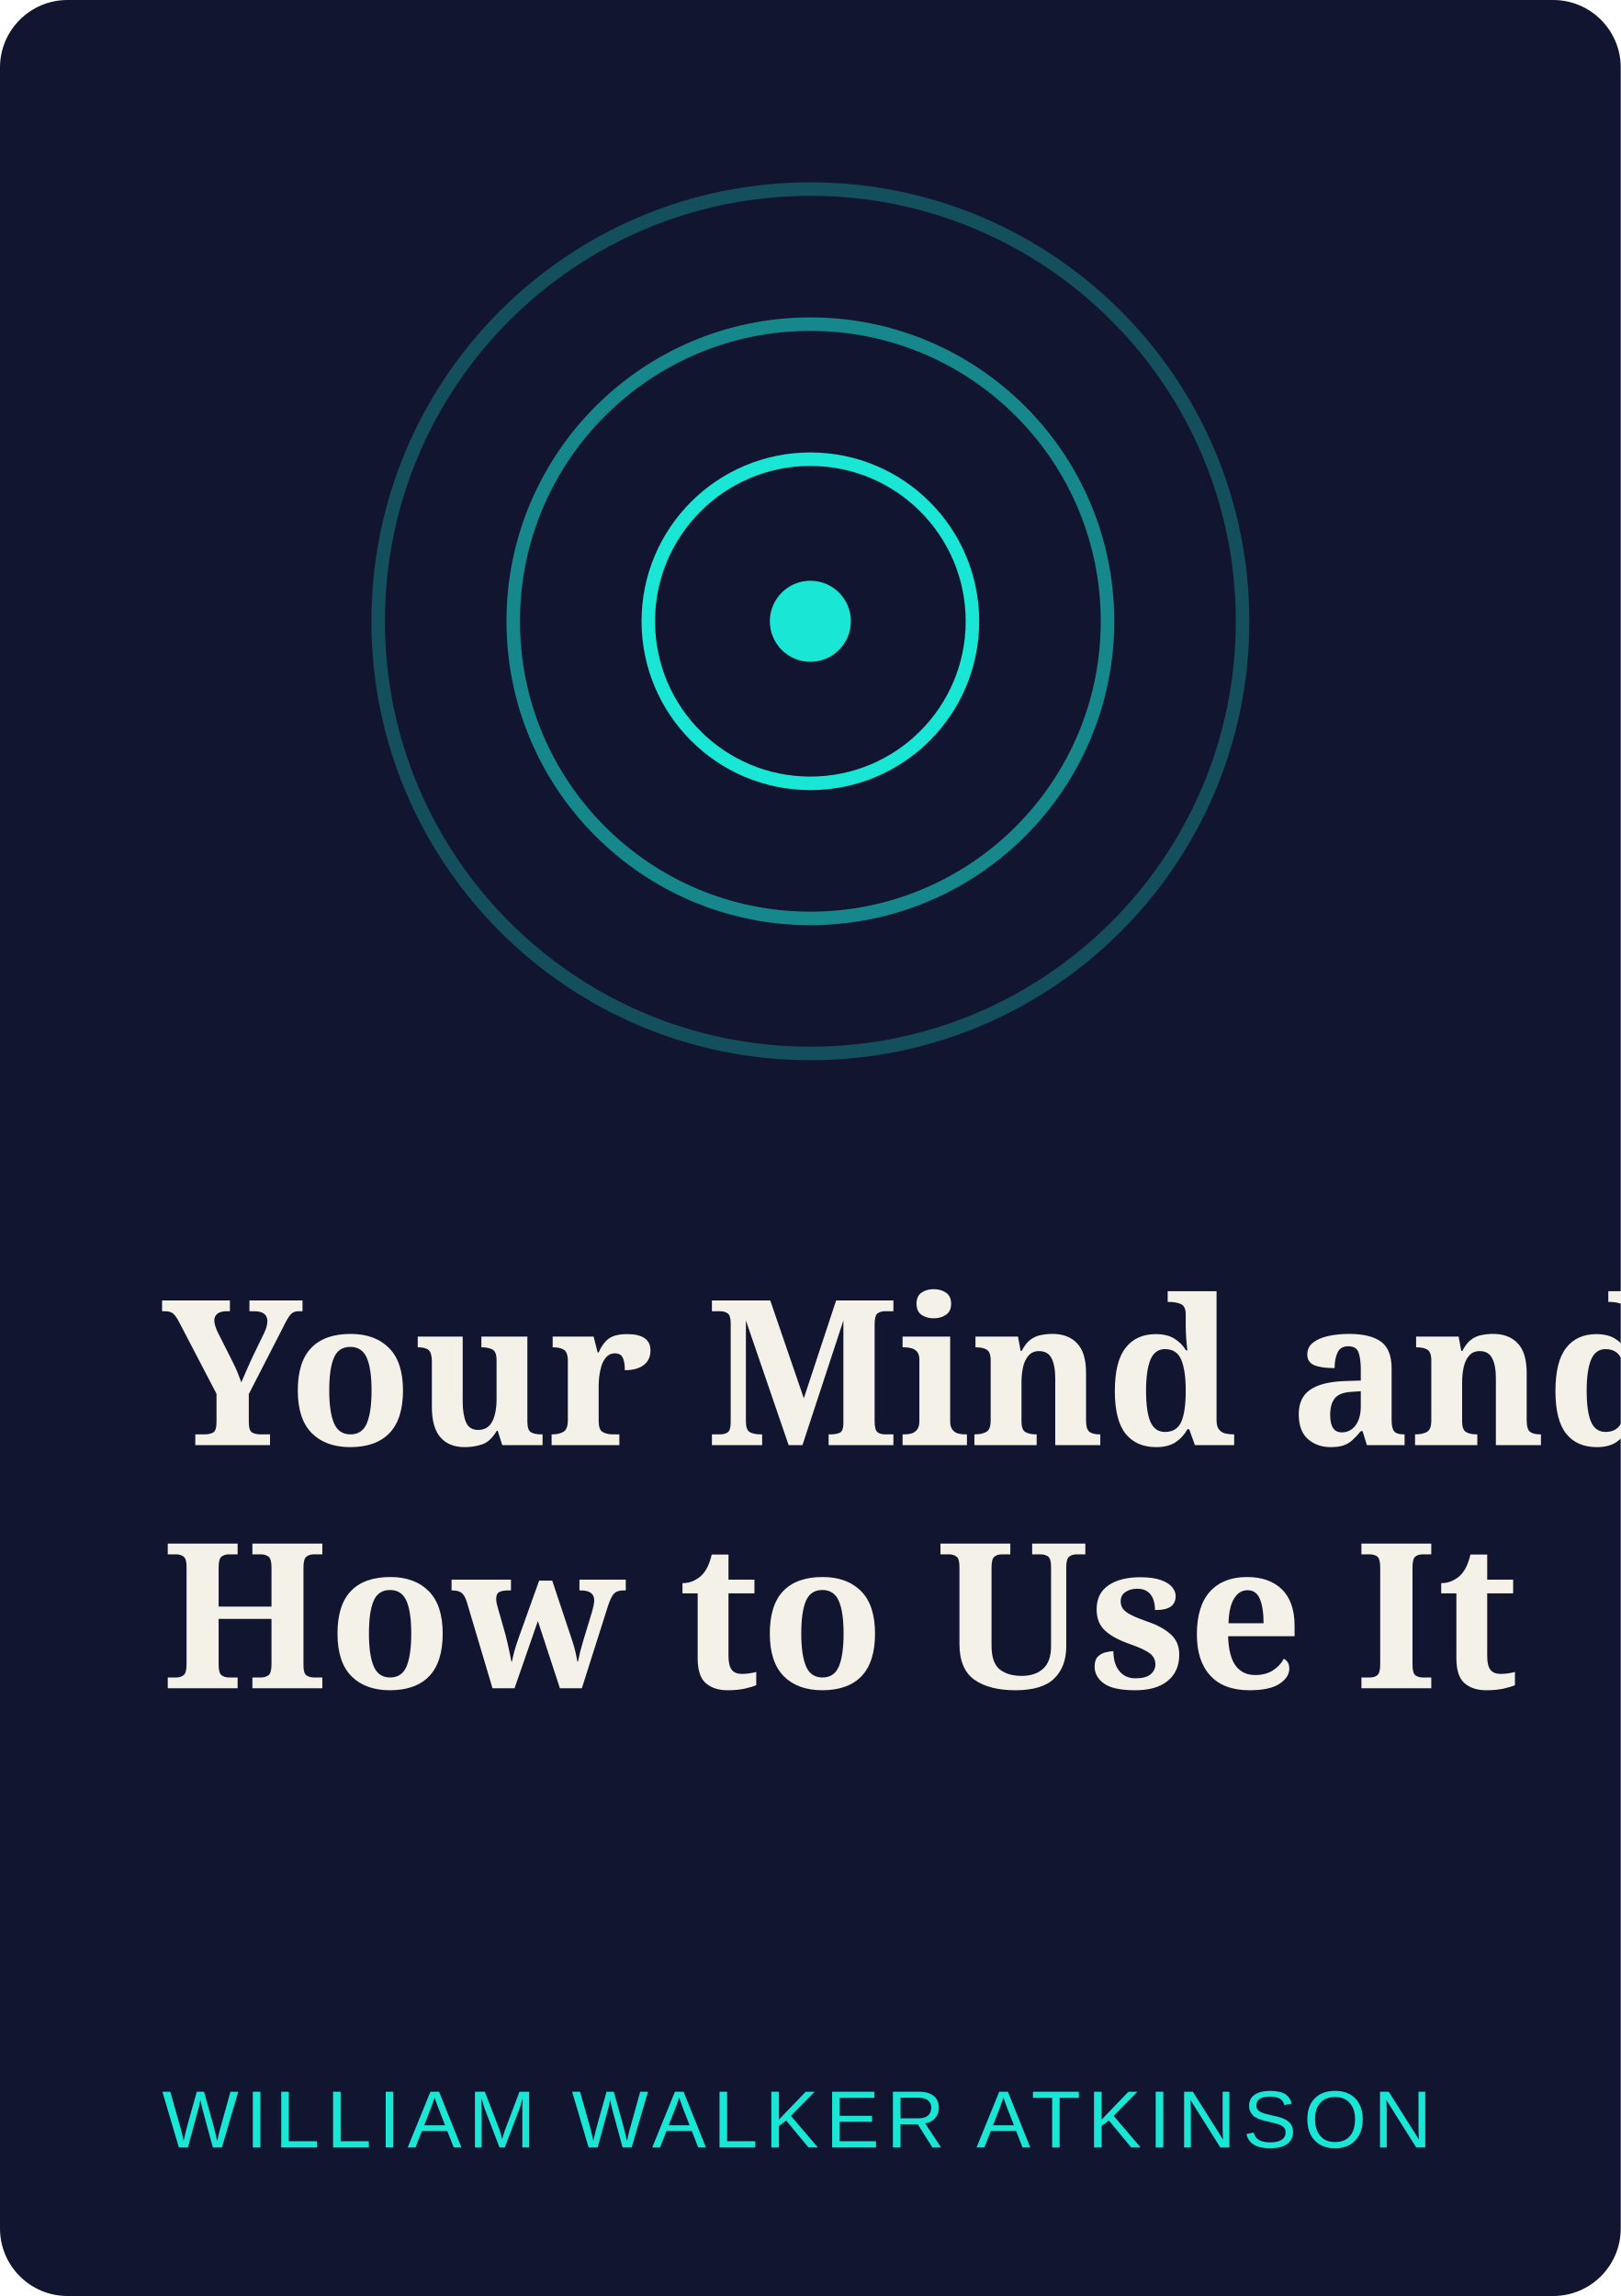
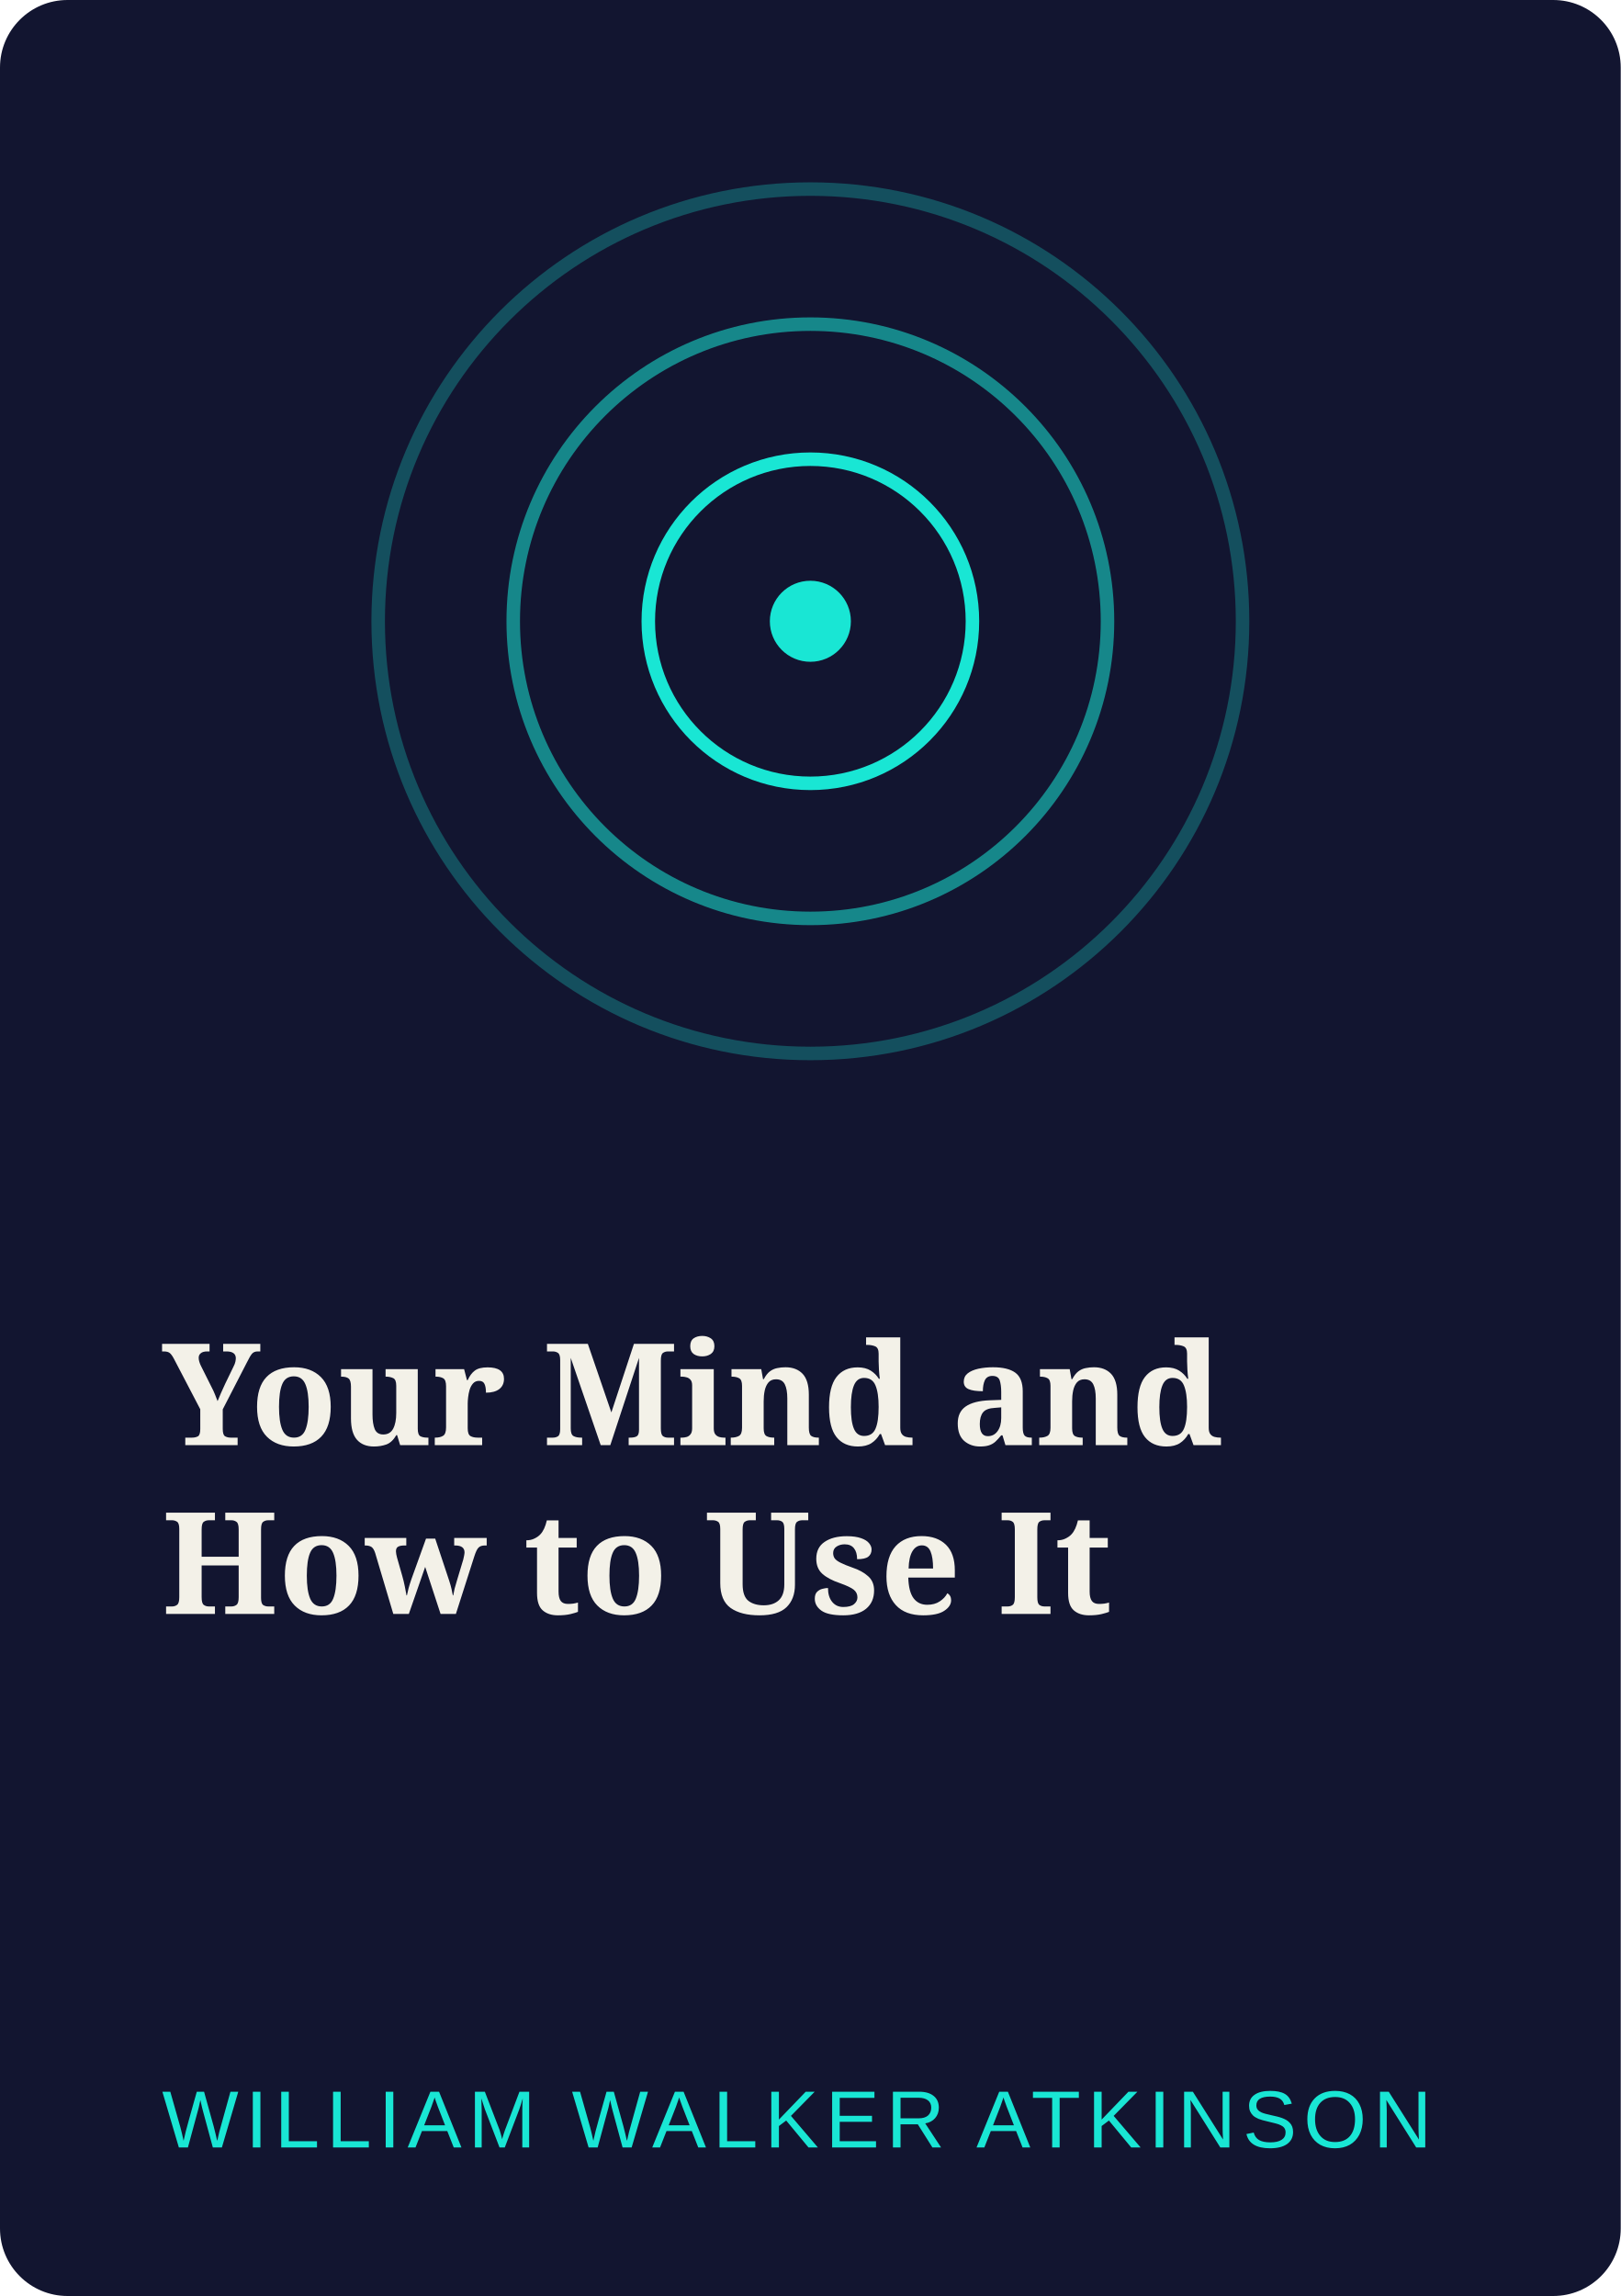
<svg xmlns="http://www.w3.org/2000/svg" viewBox="0 0 240 340" width="240" height="340">
  <rect width="240" height="340" rx="10" fill="#121530" />
  <g fill="none" stroke="#19e6d4" stroke-width="2">
    <circle cx="120" cy="92" r="64" opacity=".28" />
    <circle cx="120" cy="92" r="44" opacity=".55" />
    <circle cx="120" cy="92" r="24" />
  </g>
  <circle cx="120" cy="92" r="6" fill="#19e6d4" />
-   <text x="24" y="214" font-family="Georgia,serif" font-size="30" font-weight="700" fill="#f3f1e8">
+   <text x="24" y="214" font-family="Georgia,serif" font-size="21" font-weight="700" fill="#f3f1e8">
    <tspan x="24" dy="0">Your Mind and</tspan>
-     <tspan x="24" dy="36">How to Use It</tspan>
+     <tspan x="24" dy="25">How to Use It</tspan>
  </text>
  <text x="24" y="318" font-family="Arial,sans-serif" font-size="12" letter-spacing="1" fill="#19e6d4">WILLIAM WALKER ATKINSON</text>
</svg>
